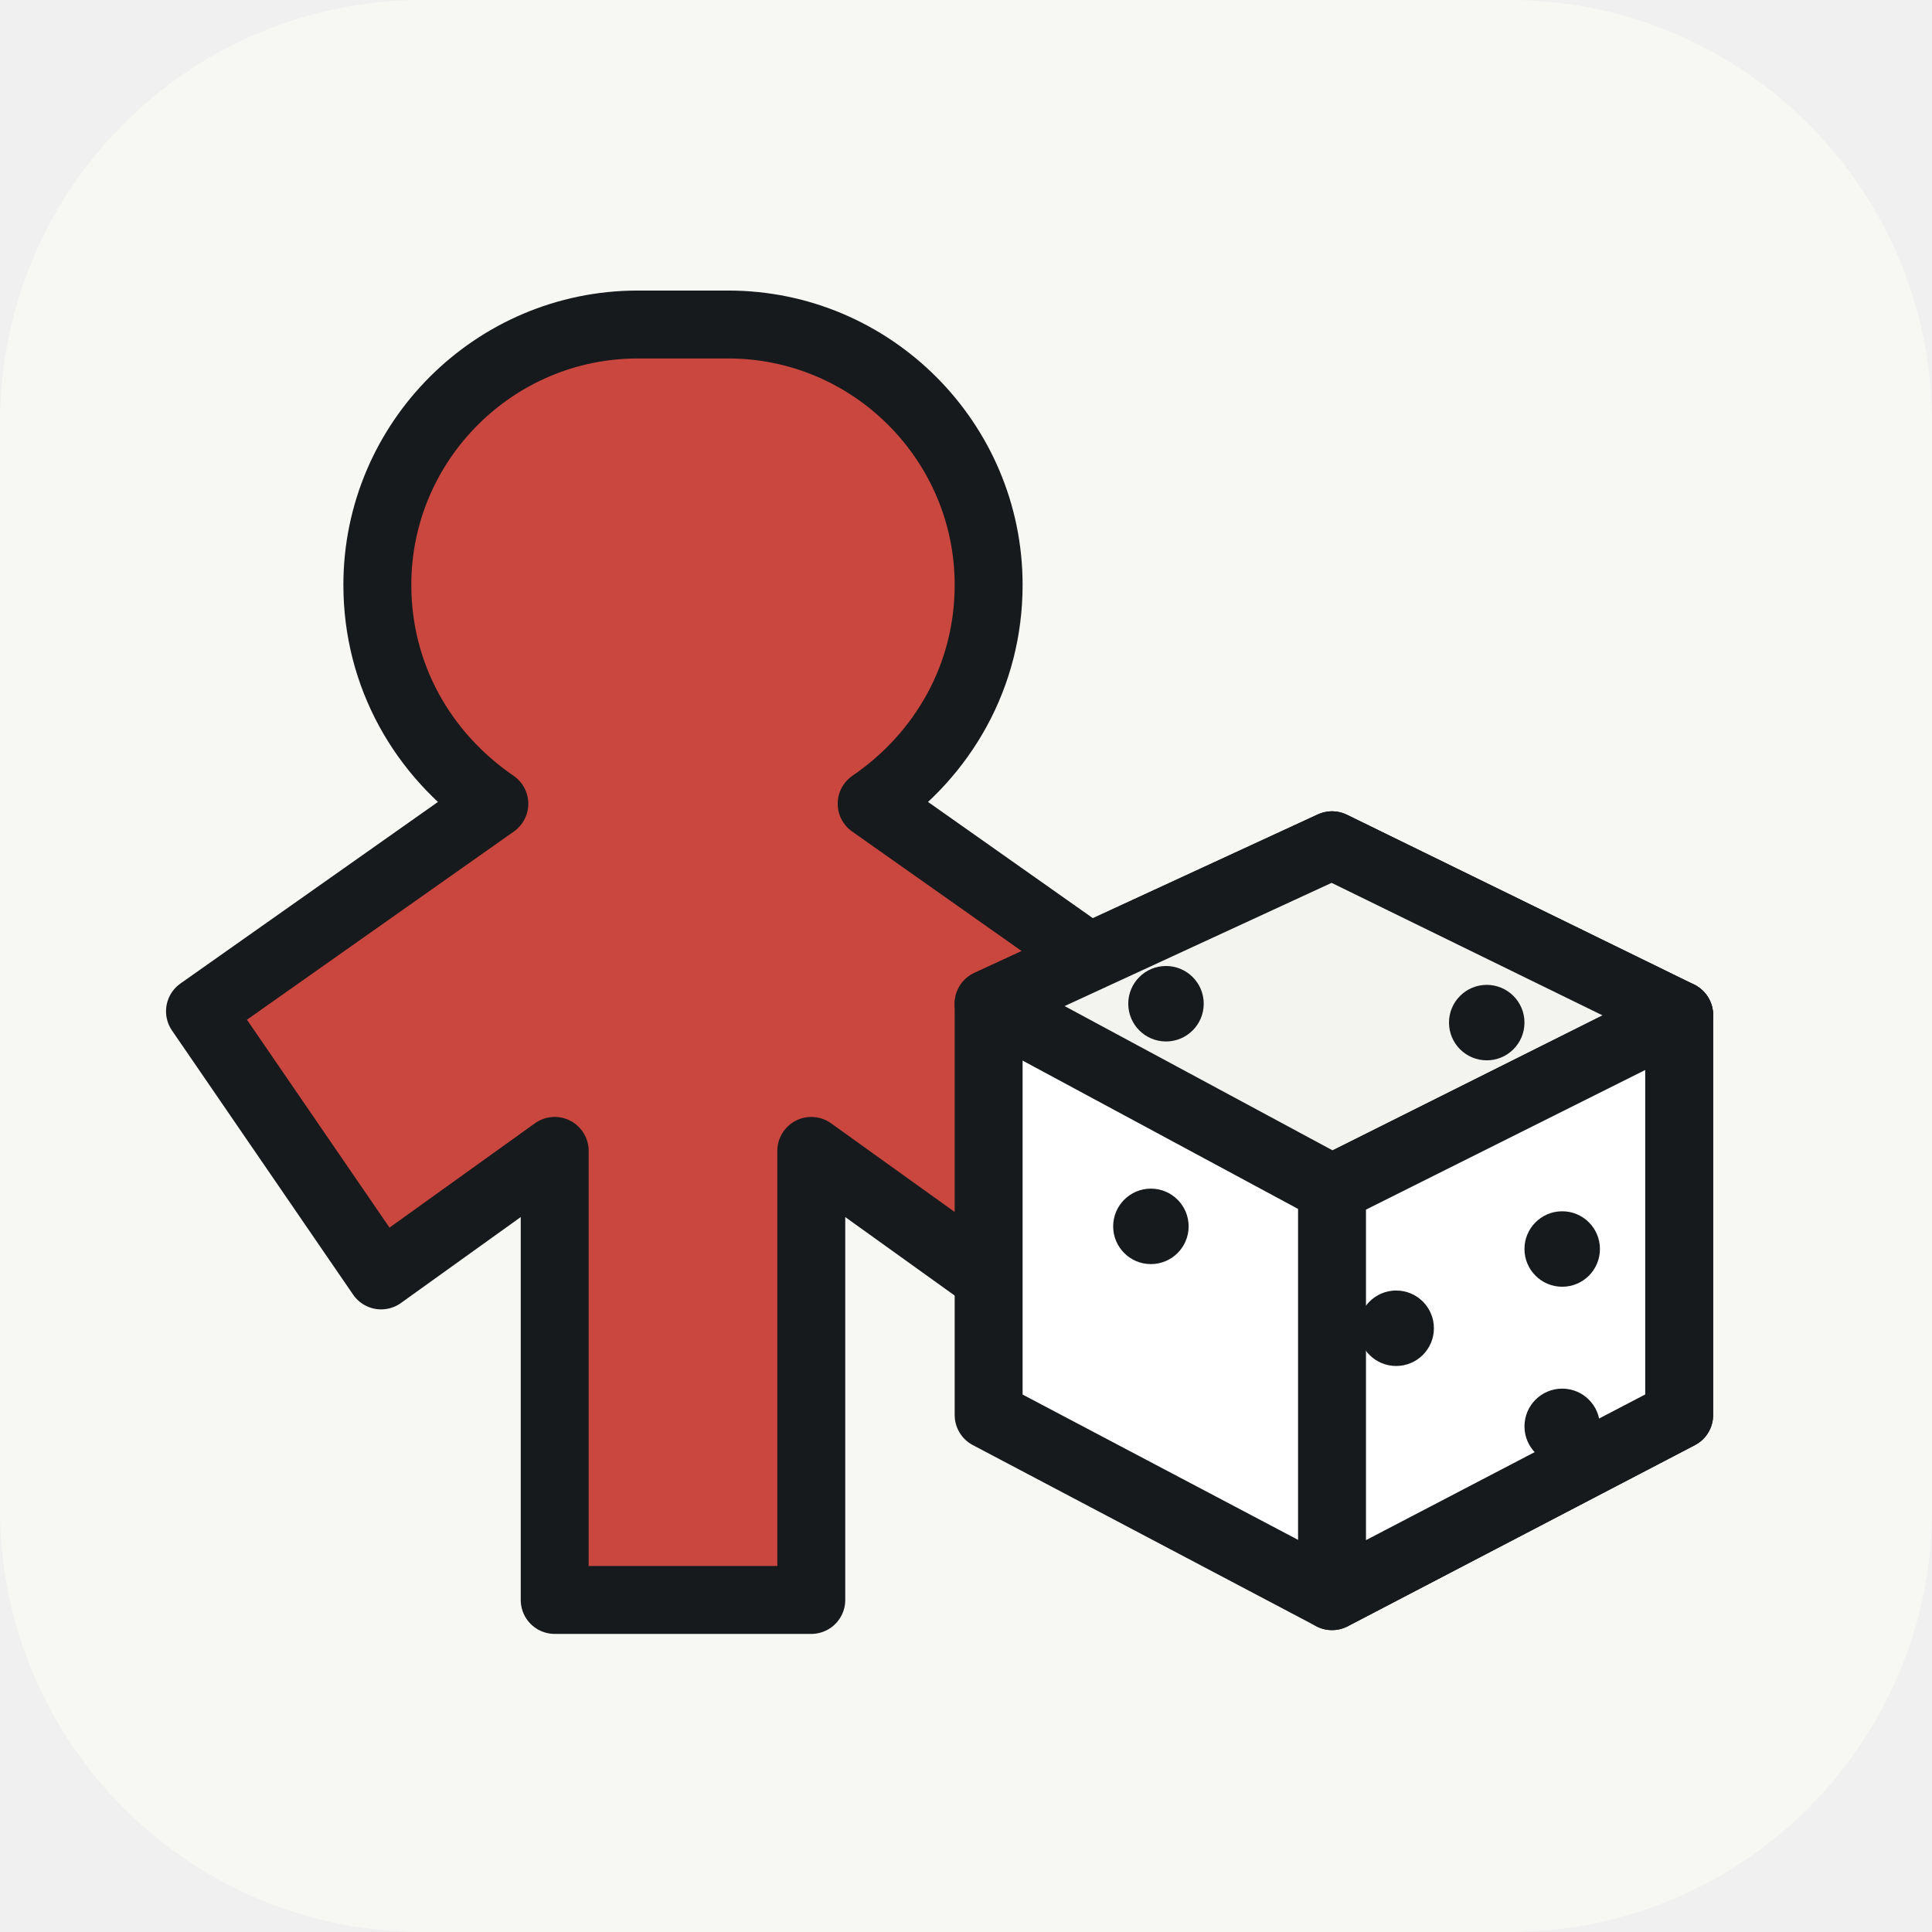
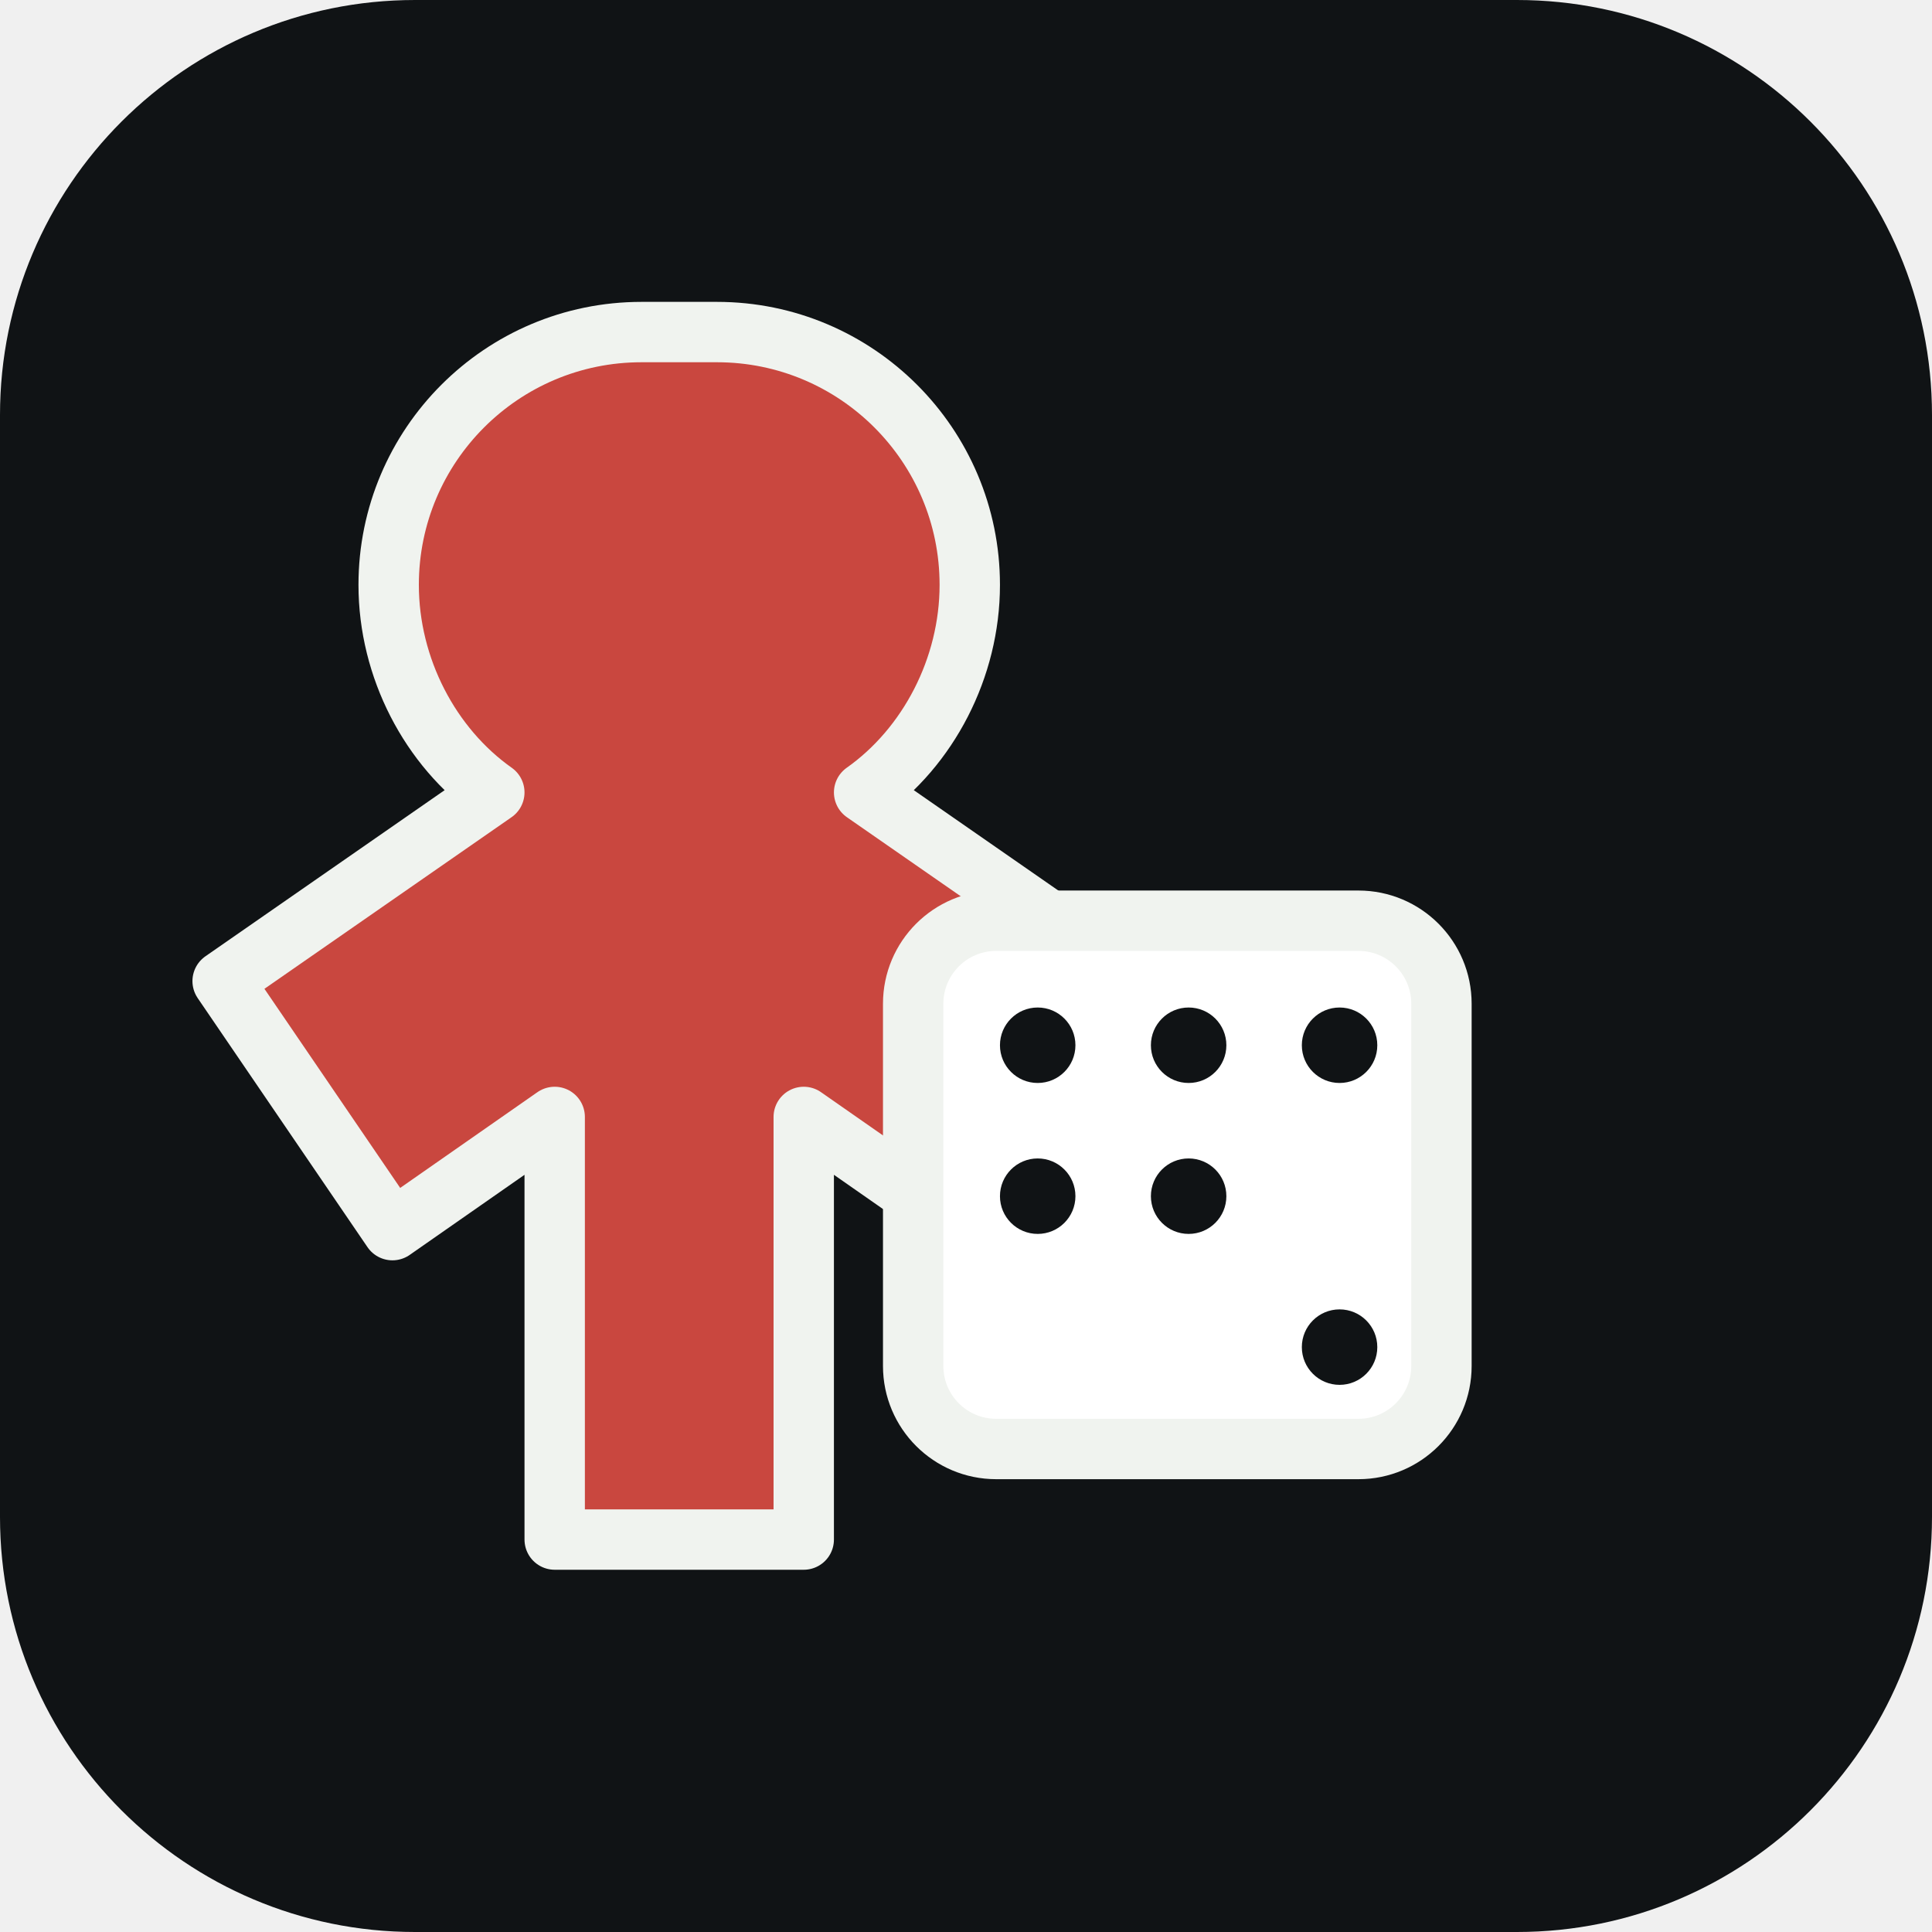
<svg xmlns="http://www.w3.org/2000/svg" viewBox="0 0 512 512">
-   <rect width="512" height="512" rx="112" fill="#f7f7f3" />
-   <g stroke="#171a1c" stroke-width="18" stroke-linejoin="round">
-     <path fill="#c9473f" d="M193 86c38 0 69 31 69 69 0 24-12 45-31 58l78 55-48 70-46-33v119h-68V305l-46 33-48-70 78-55c-19-13-31-34-31-58 0-38 31-69 69-69z" />
-     <g transform="translate(244 222)">
-       <path fill="#fff" d="M18 44 109 2l92 45v106l-92 48-91-48z" />
-       <path fill="#f3f3ef" d="m109 2 92 45-92 46-91-49z" />
-       <path fill="#fff" d="m109 93 92-46v106l-92 48z" />
-       <g fill="#171a1c" stroke="none">
-         <circle cx="65" cy="44" r="10" />
-         <circle cx="150" cy="49" r="10" />
-         <circle cx="126" cy="130" r="10" />
-         <circle cx="170" cy="109" r="10" />
-         <circle cx="170" cy="156" r="10" />
-         <circle cx="61" cy="103" r="10" />
+   <rect width="512" height="512" rx="110" fill="#101315" />
+   <g stroke="#f0f3ef" stroke-width="16" stroke-linejoin="round">
+     <path fill="#c9473f" d="M190 88c37 0 67 30 67 67 0 22-11 43-28 55l72 50-45 66-43-30v112h-66V296l-43 30-45-66 72-50c-17-12-28-33-28-55 0-37 30-67 67-67z" />
+     <g transform="translate(226 228)">
+       <rect x="16" y="16" width="140" height="140" rx="22" fill="#ffffff" />
+       <g fill="#101315" stroke="none">
+         <circle cx="49" cy="49" r="10" />
+         <circle cx="89" cy="49" r="10" />
+         <circle cx="129" cy="49" r="10" />
+         <circle cx="49" cy="89" r="10" />
+         <circle cx="89" cy="89" r="10" />
+         <circle cx="129" cy="129" r="10" />
      </g>
    </g>
  </g>
</svg>
